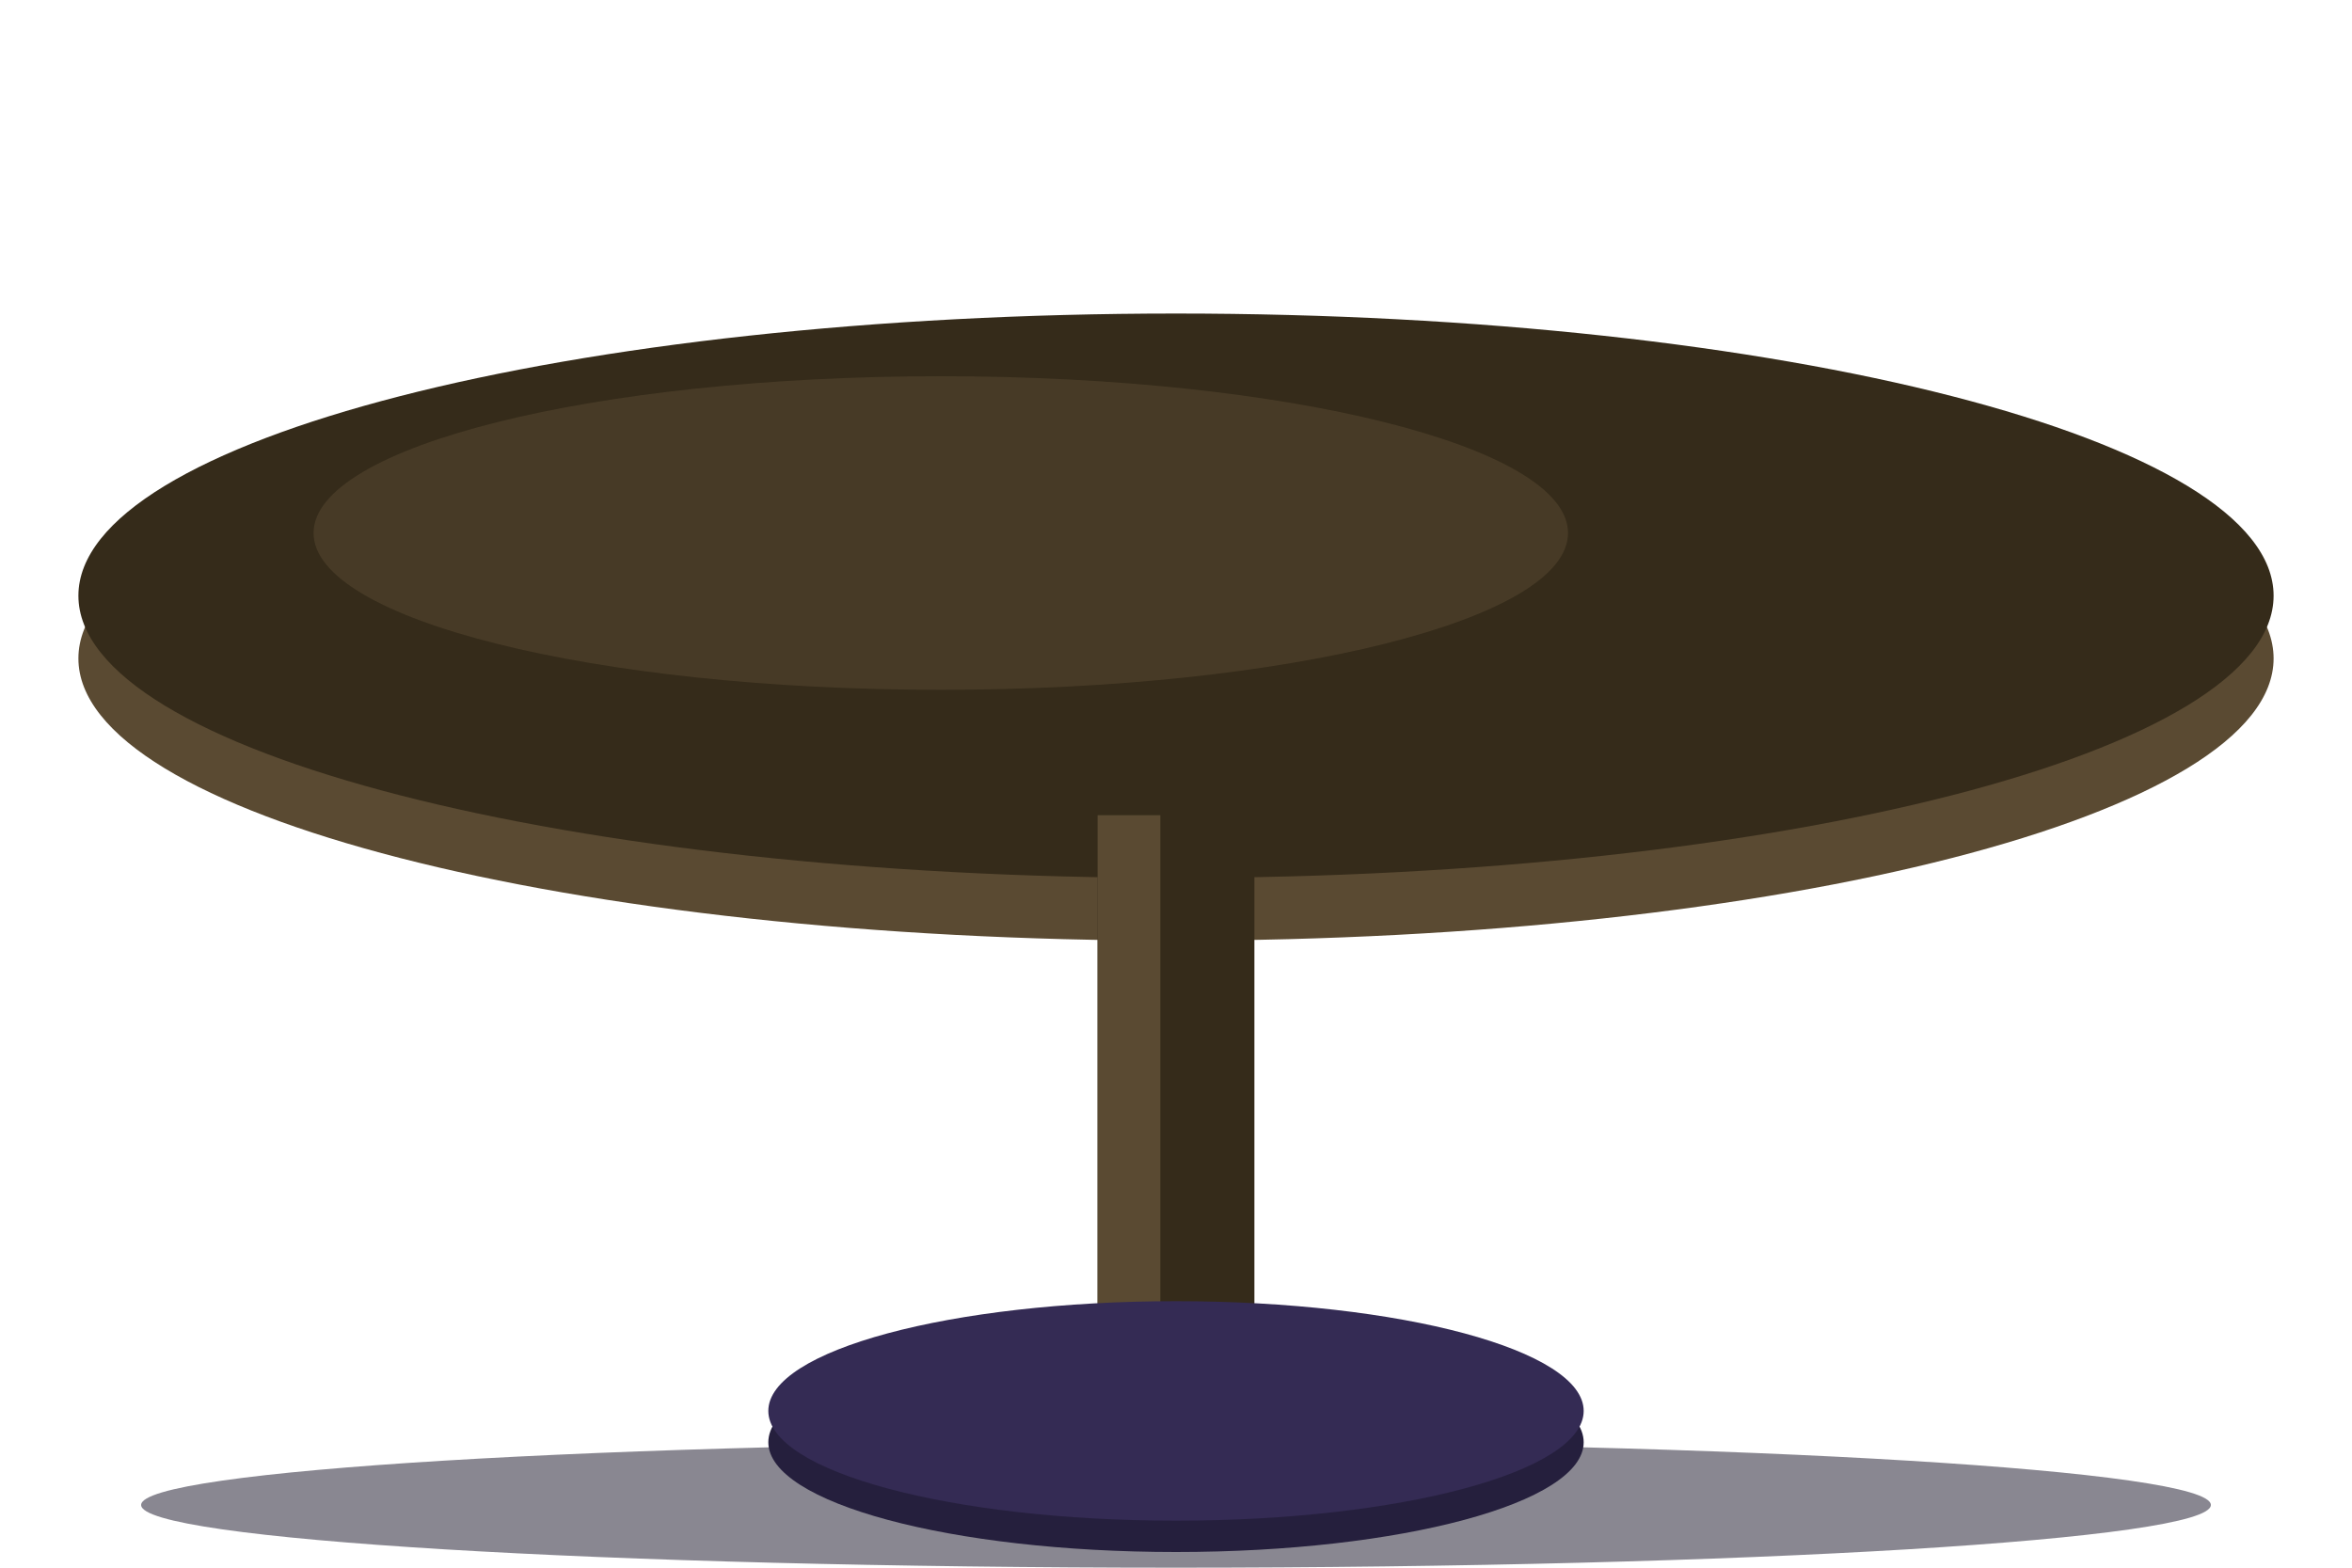
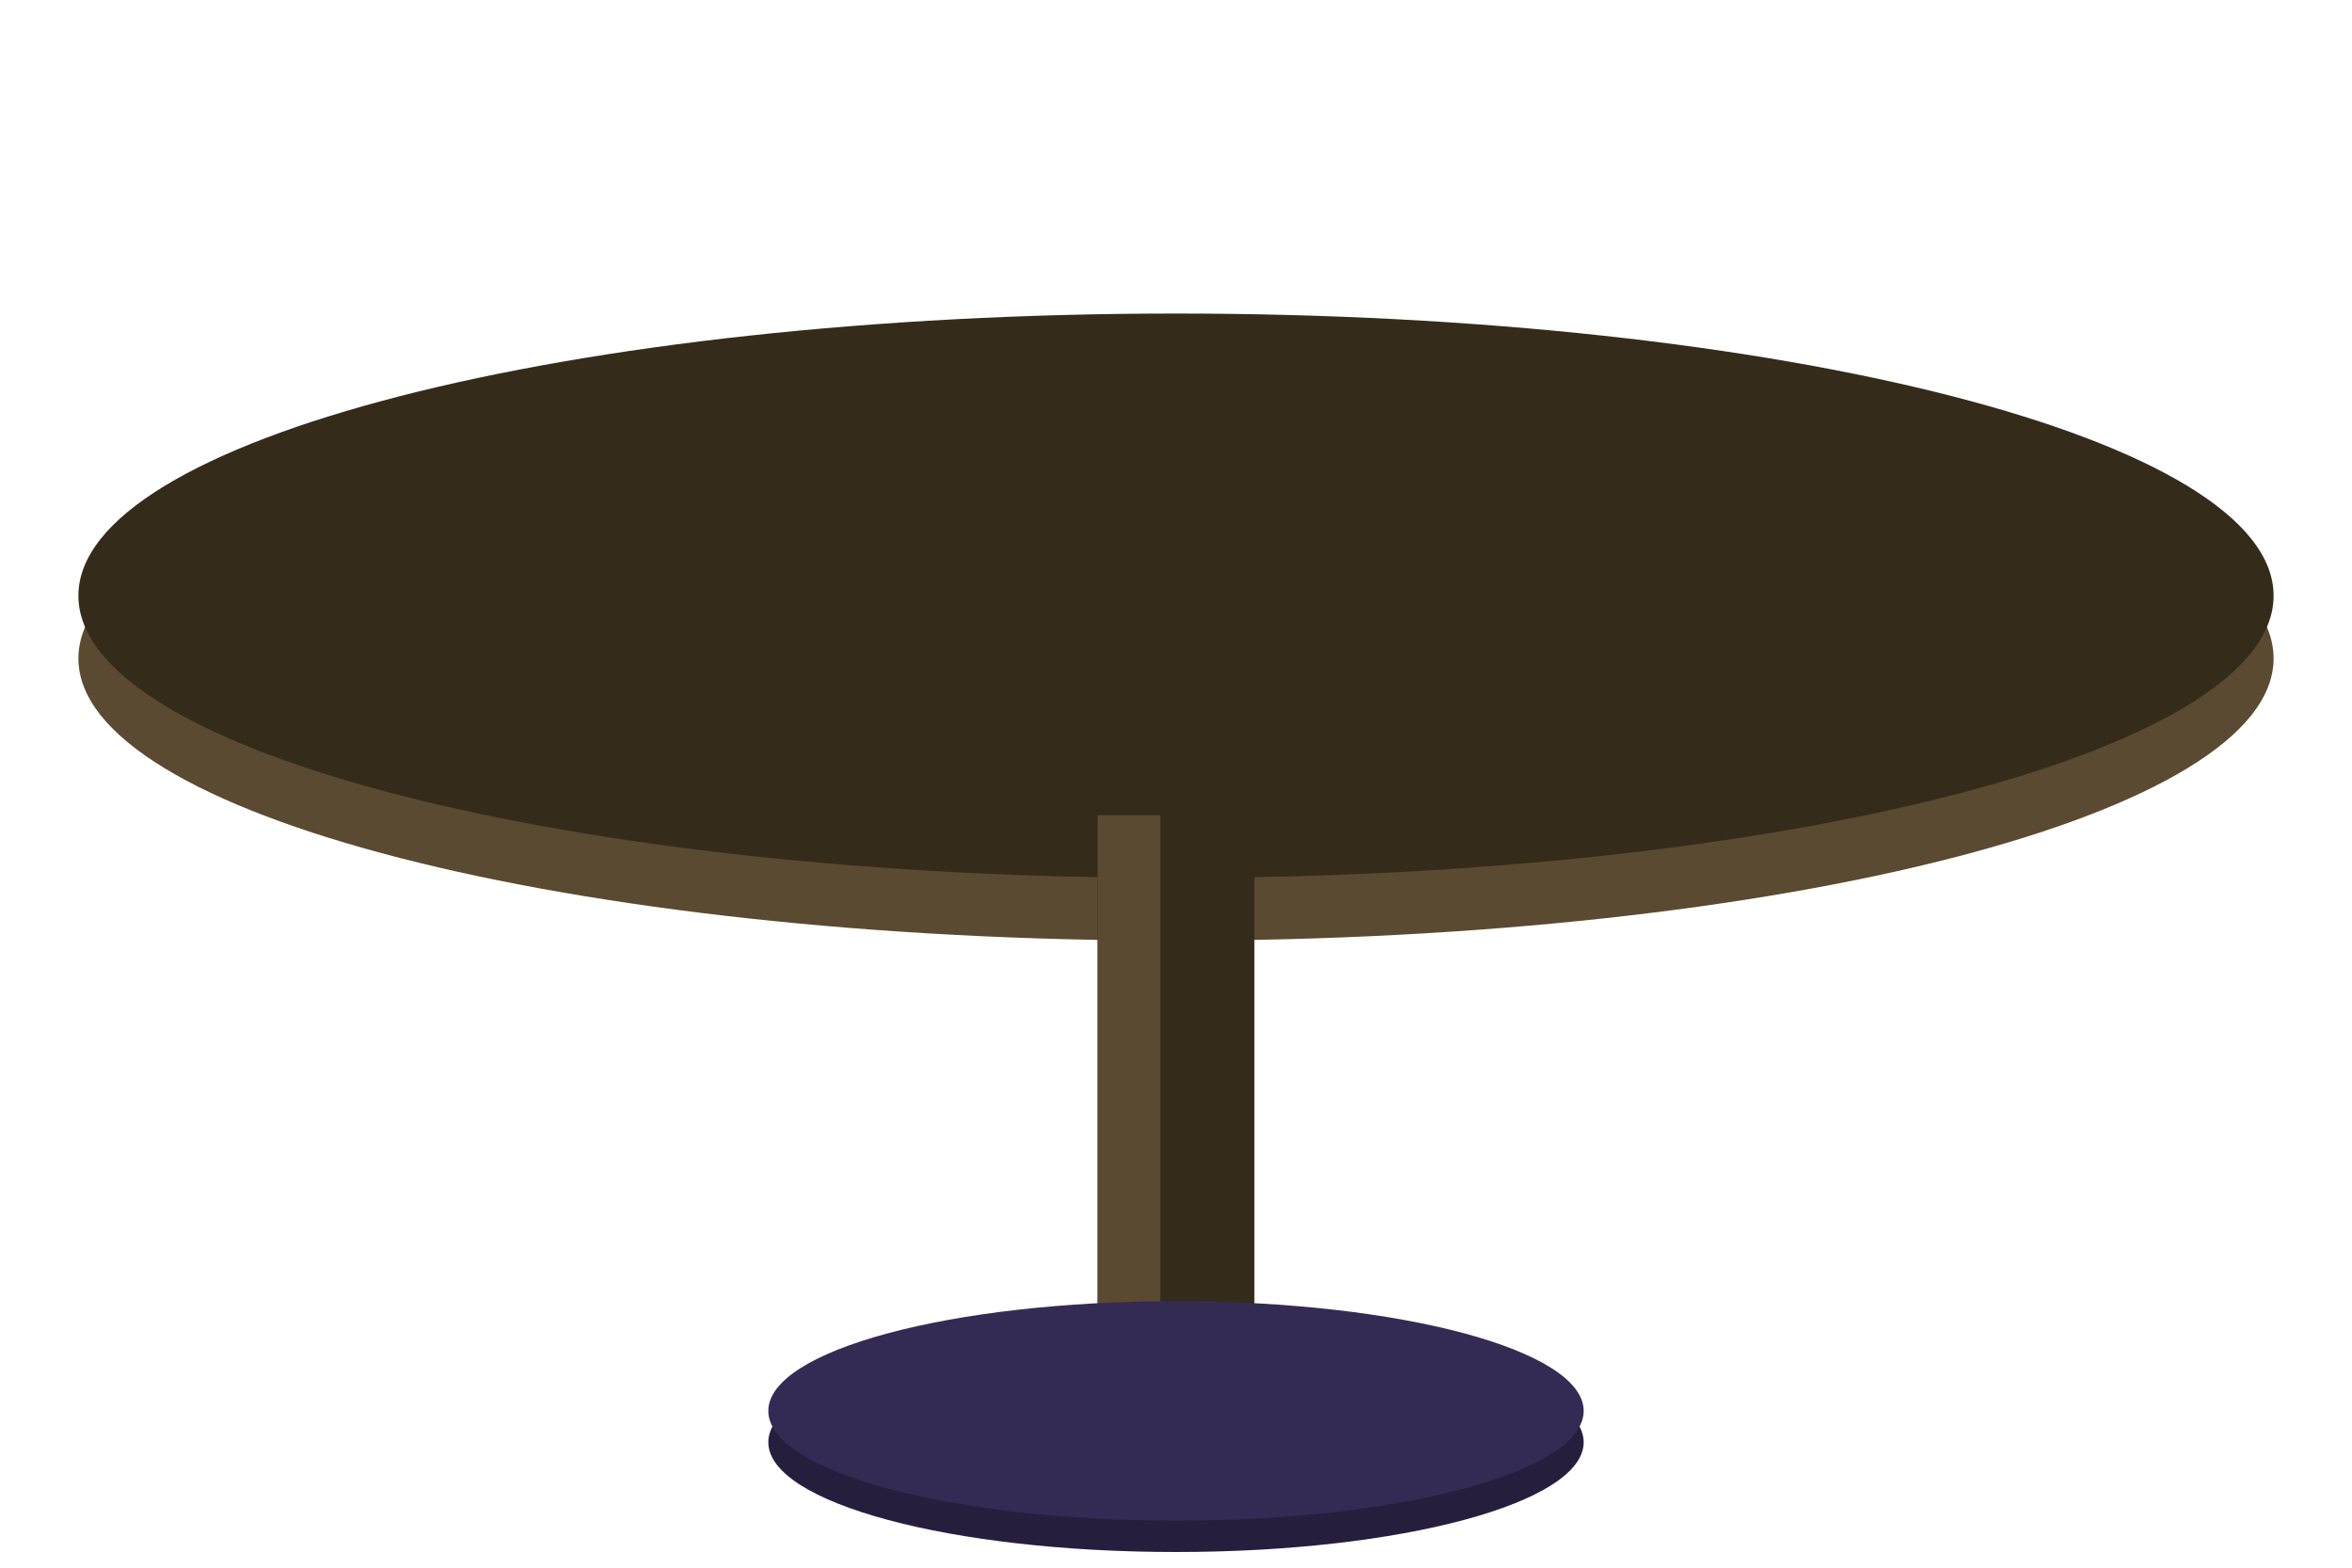
<svg xmlns="http://www.w3.org/2000/svg" viewBox="0 0 150 100">
-   <ellipse cx="75" cy="96" rx="66" ry="4" fill="#141024" opacity="0.5" />
  <ellipse cx="75" cy="42" rx="70" ry="18" fill="#5a4a32" />
  <ellipse cx="75" cy="38" rx="70" ry="18" fill="#352b1a" />
-   <ellipse cx="60" cy="34" rx="40" ry="10" fill="#5a4a32" opacity="0.5" />
  <rect x="70" y="52" width="10" height="40" fill="#352b1a" />
  <rect x="70" y="52" width="4" height="40" fill="#5a4a32" />
  <ellipse cx="75" cy="92" rx="26" ry="7" fill="#251f3d" />
  <ellipse cx="75" cy="90" rx="26" ry="7" fill="#342b54" />
</svg>
